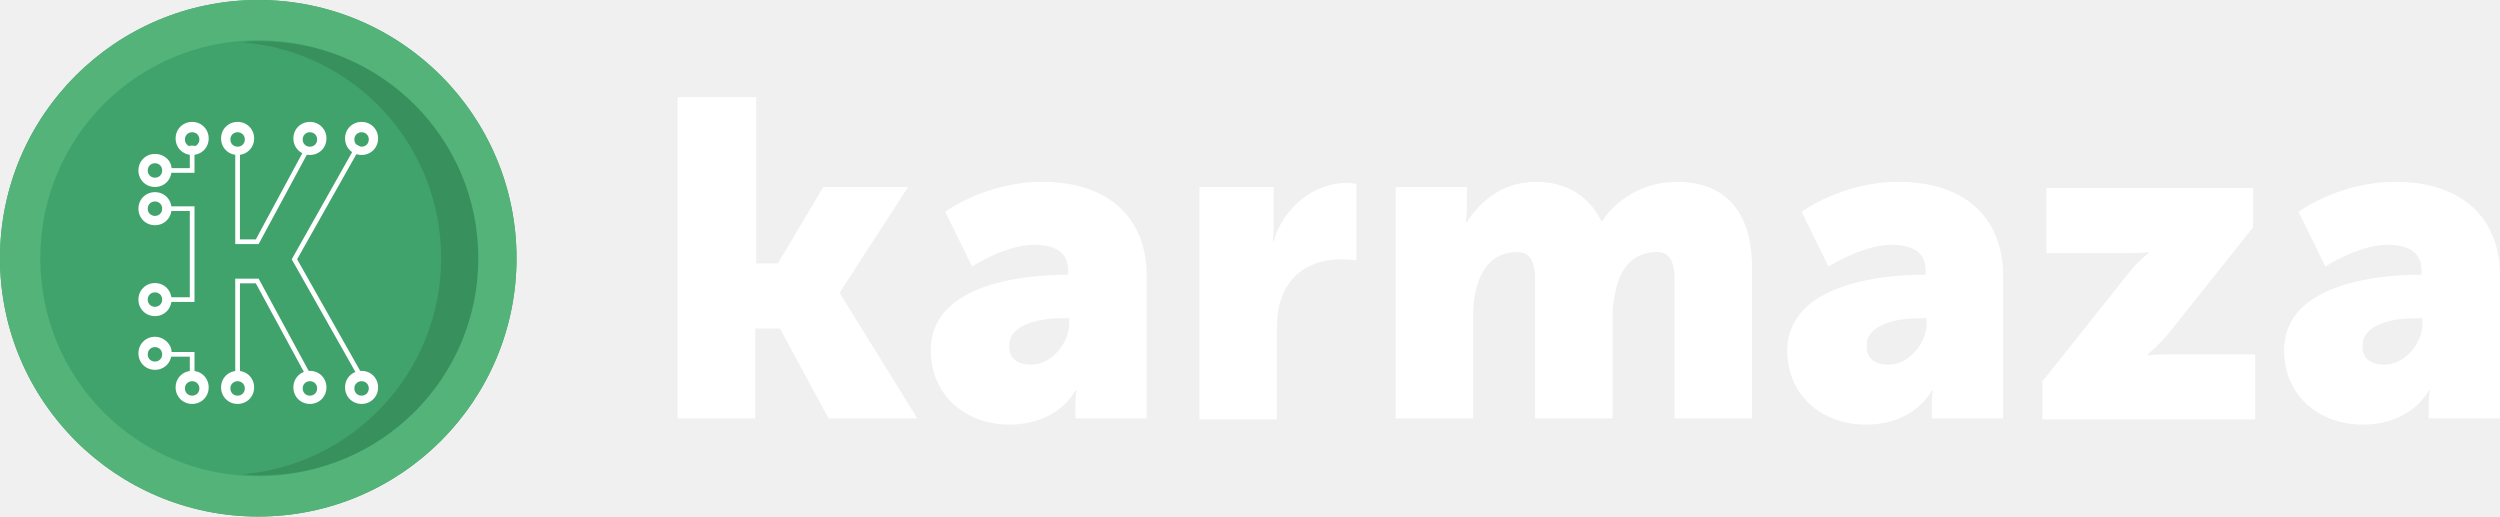
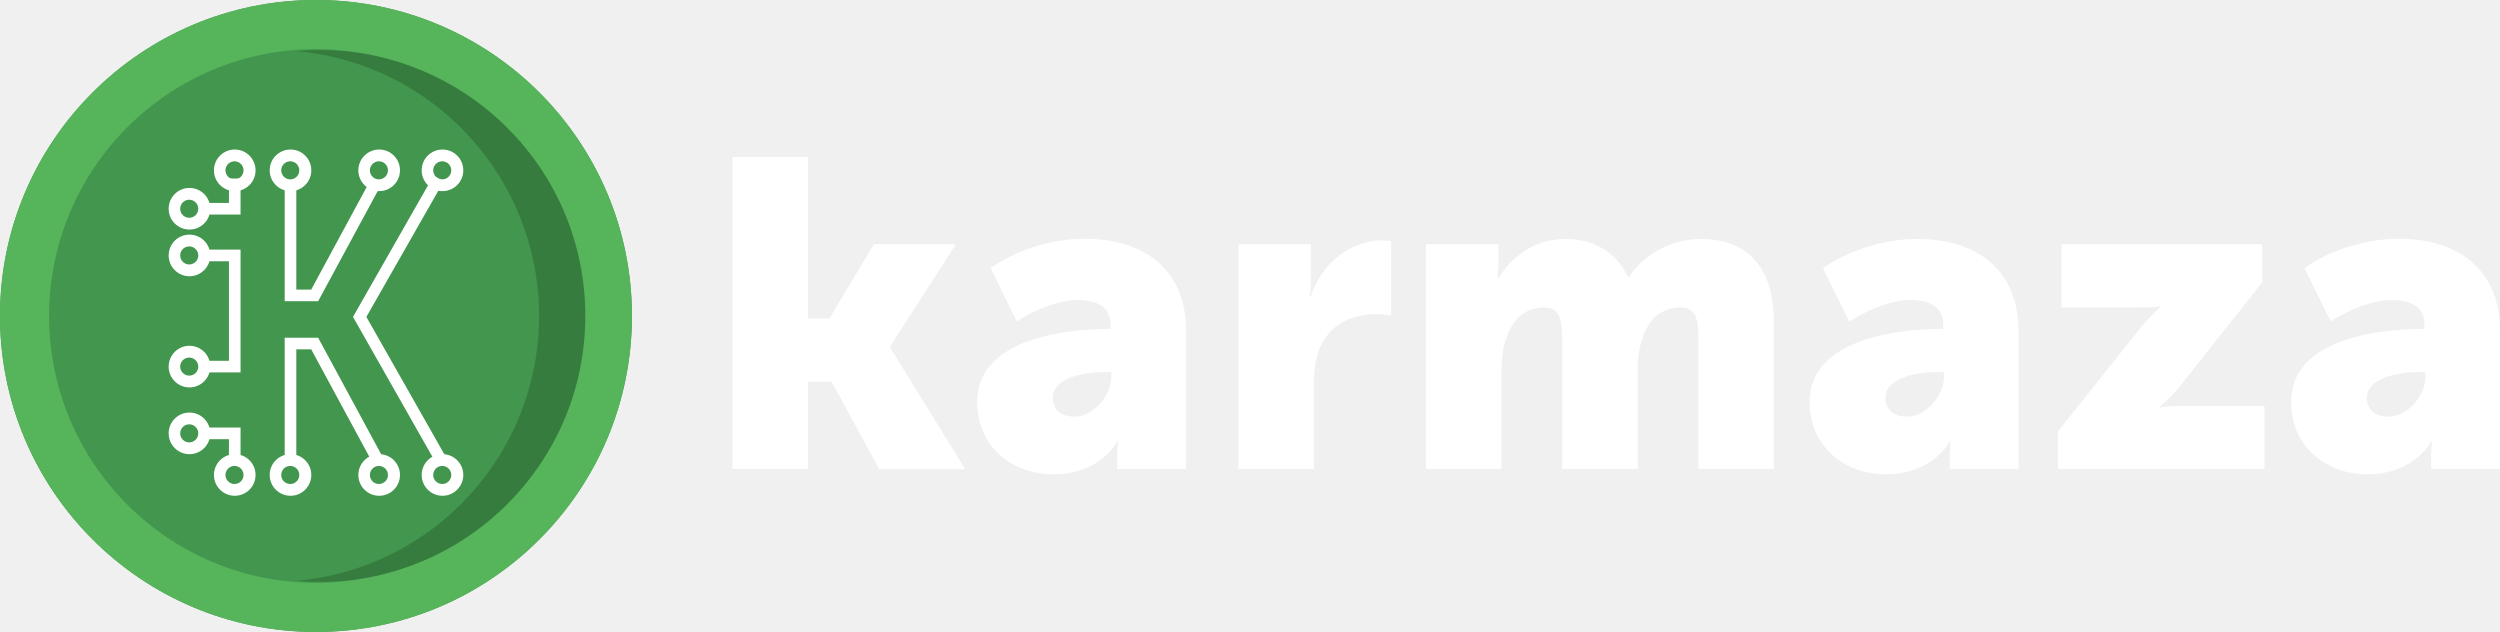
- <svg xmlns="http://www.w3.org/2000/svg" width="1064.742" height="219.988">
-   <path d="M289.064 41.358h32.998v70.836h9.24l19.359-32.558h36.078l-29.038 44.878v.44l32.998 53.237h-37.838l-20.679-38.278h-10.559v38.278h-32.998V41.358h.439zm164.551 75.676h1.32v-1.76c0-8.36-6.16-10.999-14.519-10.999-12.319 0-26.399 9.24-26.399 9.24l-11.439-23.319s17.159-12.759 41.358-12.759c27.718 0 44.438 14.959 44.438 40.038v60.717h-30.358v-5.72c0-3.08.44-6.16.44-6.16h-.44s-7.04 14.519-28.158 14.519c-18.479 0-33.438-12.319-33.438-31.678-.002-29.039 41.796-32.119 57.195-32.119zm-14.519 38.278c8.8 0 16.279-9.24 16.279-17.599v-2.2h-3.08c-10.559 0-22.439 3.08-22.439 11.439-.439 4.84 2.64 8.36 9.24 8.36zm71.716-75.676h31.678v16.719c0 3.08-.44 6.16-.44 6.16h.44c3.96-13.639 16.719-24.639 31.238-24.639 1.76 0 3.96.44 3.96.44v32.558s-2.64-.44-6.6-.44c-7.92 0-20.679 2.64-25.519 17.159-1.32 3.52-1.76 7.92-1.76 13.639v37.398h-32.998l.001-98.994zm82.276 0h31.678v8.8c0 3.08-.44 6.16-.44 6.16h.44c4.4-7.04 13.639-17.159 29.478-17.159 12.319 0 22.439 5.72 27.718 16.719h.44c5.28-8.36 16.719-16.719 31.678-16.719 18.039 0 32.118 9.68 32.118 36.958v63.797H713.2v-58.517c0-7.04-1.32-12.319-7.48-12.319-10.559 0-16.279 7.48-18.039 18.479-.88 3.52-.88 7.48-.88 11.439v40.918h-32.998v-58.517c0-7.04-1.32-12.319-7.48-12.319-10.559 0-15.839 7.04-18.039 17.599-.88 3.52-.88 7.92-.88 12.319v40.918h-32.998V79.636h-1.318zm225.707 37.398h1.32v-1.76c0-8.36-6.16-10.999-14.519-10.999-12.319 0-26.839 9.24-26.839 9.24l-11.439-23.319s17.159-12.759 41.358-12.759c27.718 0 44.438 14.959 44.438 40.038v60.717h-30.358v-5.72c0-3.08.44-6.16.44-6.16h-.44s-7.04 14.519-28.158 14.519c-18.479 0-33.438-12.319-33.438-31.678.439-29.039 42.236-32.119 57.635-32.119zm-14.519 38.278c8.799 0 16.279-9.24 16.279-17.599v-2.2h-3.08c-10.559 0-22.439 3.08-22.439 11.439-.439 4.84 2.64 8.36 9.24 8.36zm65.997 6.599l36.078-45.317c4.84-6.16 8.8-8.8 8.8-8.8v-.44s-2.64.44-8.8.44h-34.758V80.076h87.995v16.719l-36.078 45.317c-4.84 5.72-8.799 8.8-8.799 8.8v.44s2.64-.44 8.799-.44h36.958v27.718h-90.635v-16.719h.44zm159.711-44.877h1.32v-1.76c0-8.36-6.16-10.999-14.519-10.999-12.319 0-26.399 9.24-26.399 9.24l-11.439-23.319s17.159-12.759 41.358-12.759c27.718 0 44.438 14.959 44.438 40.038v60.717h-30.358v-5.72c0-3.08.44-6.16.44-6.16h-.44s-7.04 14.519-28.158 14.519c-18.479 0-33.438-12.319-33.438-31.678-.002-29.039 41.796-32.119 57.195-32.119zm-14.519 38.278c8.8 0 16.279-9.24 16.279-17.599v-2.2h-3.08c-10.559 0-22.439 3.08-22.439 11.439-.44 4.84 2.64 8.36 9.24 8.36z" fill="#FFF" />
-   <circle fill="#40A36C" cx="109.994" cy="109.994" r="109.994" />
-   <path fill="#53B378" d="M109.994 0C49.277 0 0 49.277 0 109.994s49.277 109.994 109.994 109.994 109.994-49.277 109.994-109.994S170.711 0 109.994 0zm0 202.829c-51.477 0-92.835-41.358-92.835-92.835s41.358-92.835 92.835-92.835 92.835 41.358 92.835 92.835c0 51.037-41.358 92.835-92.835 92.835z" />
-   <path fill="none" stroke="#FFF" stroke-width="2" stroke-miterlimit="10" d="M101.194 63.797v39.157h8.36l21.119-39.157m-29.479 97.234v-41.357h8.36l22.439 41.357m20.679-98.994l-27.279 48.397 28.599 50.597M81.836 62.037v10.559h-11m11 87.995v-9.679h-11m0-62.037h11v38.718h-11" />
-   <path fill="#FFF" d="M153.992 51.917c-3.96 0-7.04 3.08-7.04 7.04s3.08 7.04 7.04 7.04 7.04-3.08 7.04-7.04-3.081-7.04-7.04-7.04zm0 10.56c-1.76 0-3.08-1.32-3.08-3.08s1.32-3.08 3.08-3.08 3.08 1.32 3.08 3.08c-.001 1.76-1.321 3.08-3.08 3.08zm-21.999-10.56c-3.96 0-7.04 3.08-7.04 7.04s3.08 7.04 7.04 7.04 7.04-3.08 7.04-7.04-3.08-7.04-7.04-7.04zm0 10.56c-1.76 0-3.08-1.32-3.08-3.08s1.32-3.08 3.08-3.08 3.08 1.32 3.08 3.08-1.32 3.08-3.08 3.08zm-30.799-10.56c-3.96 0-7.04 3.08-7.04 7.04s3.08 7.04 7.04 7.04 7.04-3.08 7.04-7.04-3.08-7.04-7.04-7.04zm0 10.56c-1.76 0-3.08-1.32-3.08-3.08s1.32-3.08 3.08-3.08 3.08 1.32 3.08 3.08-1.32 3.08-3.08 3.08zm-19.358-10.56c-3.96 0-7.04 3.08-7.04 7.04s3.08 7.04 7.04 7.04 7.04-3.08 7.04-7.04-3.081-7.04-7.04-7.04zm0 10.56c-1.76 0-3.08-1.32-3.08-3.08s1.32-3.08 3.08-3.08 3.08 1.32 3.08 3.08c-.001 1.76-1.321 3.08-3.08 3.08zm-15.84 3.079c-3.96 0-7.04 3.08-7.04 7.04s3.08 7.04 7.04 7.04 7.04-3.08 7.04-7.04c.44-3.96-3.08-7.04-7.04-7.04zm0 10.12c-1.76 0-3.08-1.32-3.08-3.08s1.32-3.08 3.08-3.08 3.08 1.32 3.08 3.08-1.32 3.08-3.08 3.08zm0 6.16c-3.96 0-7.04 3.08-7.04 7.04s3.08 7.04 7.04 7.04 7.04-3.08 7.04-7.04c0-3.961-3.08-7.04-7.04-7.04zm0 10.119c-1.76 0-3.08-1.32-3.08-3.08s1.32-3.08 3.08-3.08 3.08 1.32 3.08 3.08-1.32 3.08-3.08 3.08zm0 28.598c-3.96 0-7.04 3.08-7.04 7.04s3.08 7.04 7.04 7.04 7.04-3.08 7.04-7.04-3.08-7.04-7.04-7.04zm0 10.12c-1.76 0-3.08-1.32-3.08-3.08s1.32-3.08 3.08-3.08 3.08 1.32 3.08 3.08-1.32 3.08-3.08 3.08zm0 12.759c-3.96 0-7.04 3.08-7.04 7.04s3.08 7.04 7.04 7.04 7.04-3.08 7.04-7.04c.44-3.52-3.08-7.04-7.04-7.04zm0 10.56c-1.76 0-3.08-1.32-3.08-3.08s1.32-3.08 3.08-3.08 3.08 1.32 3.08 3.08-1.32 3.08-3.08 3.08zm15.84 3.959c-3.96 0-7.04 3.08-7.04 7.04s3.08 7.04 7.04 7.04 7.04-3.08 7.04-7.04c-.001-3.96-3.081-7.04-7.04-7.04zm0 10.56c-1.76 0-3.08-1.32-3.08-3.08s1.32-3.08 3.08-3.08 3.08 1.32 3.08 3.08-1.321 3.08-3.08 3.08zm19.358-10.56c-3.96 0-7.04 3.08-7.04 7.04s3.08 7.04 7.04 7.04 7.04-3.08 7.04-7.04-3.08-7.04-7.04-7.04zm0 10.56c-1.76 0-3.08-1.32-3.08-3.08s1.32-3.08 3.08-3.08 3.08 1.32 3.08 3.08-1.32 3.08-3.08 3.08zm30.799-10.56c-3.96 0-7.04 3.08-7.04 7.04s3.08 7.04 7.04 7.04 7.04-3.08 7.04-7.04c-.001-3.96-3.08-7.04-7.04-7.04zm0 10.56c-1.76 0-3.08-1.32-3.08-3.08s1.32-3.08 3.08-3.08 3.08 1.32 3.08 3.08-1.32 3.08-3.08 3.08zm21.999-10.56c-3.96 0-7.04 3.08-7.04 7.04s3.08 7.04 7.04 7.04 7.04-3.08 7.04-7.04c-.001-3.96-3.081-7.04-7.04-7.04zm0 10.56c-1.76 0-3.08-1.32-3.08-3.08s1.32-3.08 3.08-3.08 3.08 1.32 3.08 3.08-1.321 3.08-3.08 3.08z" />
-   <path fill="#38915D" d="M187.87 109.994c0-48.397-36.958-87.995-84.475-91.955 2.64-.44 5.28-.44 7.92-.44 51.037 0 92.395 41.358 92.395 92.395s-41.358 92.395-92.395 92.395c-2.64 0-5.28 0-7.92-.44 47.077-3.96 84.475-43.558 84.475-91.955z" />
+ <svg xmlns="http://www.w3.org/2000/svg" xmlns:xlink="http://www.w3.org/1999/xlink" width="430" height="108.694">
+   <path fill="#FFF" d="M126 27v53.661h12.99V65.675h4.057l8.18 15.019h14.79l-12.925-20.941v-.164l11.321-17.57h-14.102l-7.657 12.76h-3.664V27z" />
+   <defs>
+     <path id="a" d="M126 27h304v54.577H126z" />
+   </defs>
+   <clipPath id="b">
+     <use xlink:href="#a" overflow="visible" />
+   </clipPath>
+   <path clip-path="url(#b)" fill="#FFF" d="M190.491 56.579h.524v-.688c0-3.239-2.487-4.286-5.693-4.286-4.876 0-10.438 3.664-10.438 3.664l-4.515-9.161s6.674-5.039 16.229-5.039c10.895 0 17.406 5.923 17.406 15.772V80.66H192.16v-2.323c0-1.276.164-2.388.164-2.388h-.164s-2.847 5.627-10.961 5.627c-7.199 0-13.121-4.81-13.121-12.466-.033-11.256 16.393-12.531 22.413-12.531m-5.726 15.083c3.37 0 6.38-3.664 6.38-6.838v-.818h-1.21c-4.123 0-8.867 1.211-8.867 4.417.032 1.8 1.145 3.239 3.697 3.239m28.237-29.643h12.466v6.544c0 1.275-.163 2.389-.163 2.389h.163c1.637-5.269 6.544-9.62 12.303-9.62.752 0 1.505.164 1.505.164v12.76s-1.047-.229-2.617-.229c-3.076 0-8.115.981-9.98 6.74-.458 1.439-.687 3.142-.687 5.269v14.625h-12.99V42.019zm32.262 0h12.466v3.37c0 1.276-.163 2.389-.163 2.389h.163c1.8-2.716 5.399-6.675 11.485-6.675 4.875 0 8.769 2.191 10.798 6.544h.163c2.029-3.239 6.609-6.544 12.401-6.544 7.067 0 12.532 3.828 12.532 14.494v25.064h-12.99V57.757c0-2.846-.523-4.876-3.01-4.876-4.123 0-6.315 3.011-7.133 7.297-.295 1.342-.295 2.912-.295 4.516v15.967h-12.989V57.757c0-2.846-.524-4.876-3.011-4.876-4.057 0-6.151 2.847-7.067 6.97-.295 1.439-.36 3.142-.36 4.81v16h-12.99V42.019zm88.442 14.56h.524v-.688c0-3.239-2.487-4.286-5.694-4.286-4.908 0-10.47 3.698-10.47 3.698l-4.515-9.162s6.675-5.039 16.229-5.039c10.895 0 17.407 5.922 17.407 15.771V80.66h-11.845v-2.323c0-1.276.164-2.388.164-2.388h-.164s-2.846 5.627-10.961 5.627c-7.198 0-13.121-4.81-13.121-12.466 0-11.256 16.425-12.531 22.446-12.531m-5.727 15.083c3.37 0 6.38-3.664 6.38-6.838v-.818h-1.21c-4.123 0-8.867 1.211-8.867 4.417.033 1.8 1.145 3.239 3.697 3.239m25.98 2.553l14.201-17.8c1.963-2.388 3.37-3.534 3.37-3.534v-.163s-.982.163-3.37.163h-13.579V42.019H389.1v6.544l-14.102 17.799c-1.865 2.323-3.468 3.534-3.468 3.534v.164s.981-.23 3.468-.23h14.495v10.83h-35.534v-6.445zm62.527-17.636h.524v-.688c0-3.239-2.487-4.286-5.694-4.286-4.875 0-10.437 3.664-10.437 3.664l-4.516-9.161s6.676-5.039 16.23-5.039c10.895 0 17.407 5.923 17.407 15.772V80.66h-11.845v-2.323c0-1.276.163-2.388.163-2.388h-.163s-2.847 5.627-10.961 5.627c-7.198 0-13.121-4.81-13.121-12.466-.032-11.256 16.393-12.531 22.413-12.531m-5.693 15.083c3.37 0 6.38-3.664 6.38-6.838v-.818h-1.21c-4.123 0-8.867 1.211-8.867 4.417 0 1.8 1.145 3.239 3.697 3.239" />
+   <circle fill="#42964E" cx="54.347" cy="54.347" r="54.347" />
+   <path fill="#56B55B" d="M54.347 0C24.332 0 0 24.332 0 54.347s24.332 54.347 54.347 54.347 54.347-24.332 54.347-54.347S84.362 0 54.347 0zm0 100.244c-25.348 0-45.897-20.549-45.897-45.897S28.999 8.45 54.347 8.45s45.897 20.549 45.897 45.897-20.549 45.897-45.897 45.897z" />
+   <path fill="none" stroke="#FFF" stroke-width="2" stroke-miterlimit="10" d="M49.965 31.456v19.352h4.159l10.418-19.262M49.965 79.593V59.085h4.159l11.092 20.508M75.44 30.705l-13.575 23.8 14.241 25.088m-35.73-48.888v5.199h-5.43m5.43 43.441v-4.807h-5.43m0-30.604h5.43v19.12h-5.43" />
+   <path fill="#FFF" d="M76.106 25.717a3.58 3.58 0 1 0 0 7.16 3.58 3.58 0 0 0 0-7.16zm0 5.133a1.553 1.553 0 1 1 0-3.105 1.553 1.553 0 0 1 0 3.105zm-10.89-5.133a3.58 3.58 0 1 0 0 7.16 3.58 3.58 0 0 0 0-7.16zm0 5.133a1.553 1.553 0 1 1 0-3.105 1.553 1.553 0 0 1 0 3.105zm-15.251-5.133a3.58 3.58 0 1 0 0 7.16 3.58 3.58 0 0 0 0-7.16zm0 5.133a1.553 1.553 0 1 1 0-3.105 1.553 1.553 0 0 1 0 3.105zm-9.589-5.133a3.58 3.58 0 1 0 0 7.16 3.58 3.58 0 0 0 0-7.16zm0 5.133a1.553 1.553 0 1 1 0-3.105 1.553 1.553 0 0 1 0 3.105zm-7.788 1.474a3.58 3.58 0 1 0 0 7.16 3.58 3.58 0 0 0 0-7.16zm0 5.133a1.553 1.553 0 1 1 0-3.105 1.553 1.553 0 0 1 0 3.105zm0 2.897a3.58 3.58 0 1 0 0 7.16 3.58 3.58 0 0 0 0-7.16zm0 5.133a1.553 1.553 0 1 1 0-3.105 1.553 1.553 0 0 1 0 3.105zm0 13.988a3.58 3.58 0 1 0 0 7.16 3.58 3.58 0 0 0 0-7.16zm0 5.133a1.553 1.553 0 1 1 0-3.105 1.553 1.553 0 0 1 0 3.105zm0 6.35a3.58 3.58 0 1 0 0 7.16 3.58 3.58 0 0 0 0-7.16zm0 5.133a1.553 1.553 0 1 1 0-3.105 1.553 1.553 0 0 1 0 3.105zm7.788 2.023a3.58 3.58 0 1 0 0 7.16 3.58 3.58 0 0 0 0-7.16zm0 5.133a1.553 1.553 0 1 1 0-3.105 1.553 1.553 0 0 1 0 3.105zm9.589-5.133a3.58 3.58 0 1 0 0 7.16 3.58 3.58 0 0 0 0-7.16zm0 5.133a1.553 1.553 0 1 1 0-3.105 1.553 1.553 0 0 1 0 3.105zm15.251-5.133a3.58 3.58 0 1 0 0 7.16 3.58 3.58 0 0 0 0-7.16zm0 5.133a1.553 1.553 0 1 1 0-3.105 1.553 1.553 0 0 1 0 3.105zm10.89-5.133a3.58 3.58 0 1 0 0 7.16 3.58 3.58 0 0 0 0-7.16zm0 5.133a1.553 1.553 0 1 1 0-3.105 1.553 1.553 0 0 1 0 3.105z" />
+   <path fill="#367C3E" d="M92.72 54.347c0-23.916-18.361-43.531-41.754-45.548a46.279 46.279 0 0 1 3.977-.183c25.257 0 45.731 20.474 45.731 45.731S80.2 100.078 54.943 100.078c-1.341 0-2.665-.07-3.977-.183C74.358 97.878 92.72 78.263 92.72 54.347z" />
</svg>
